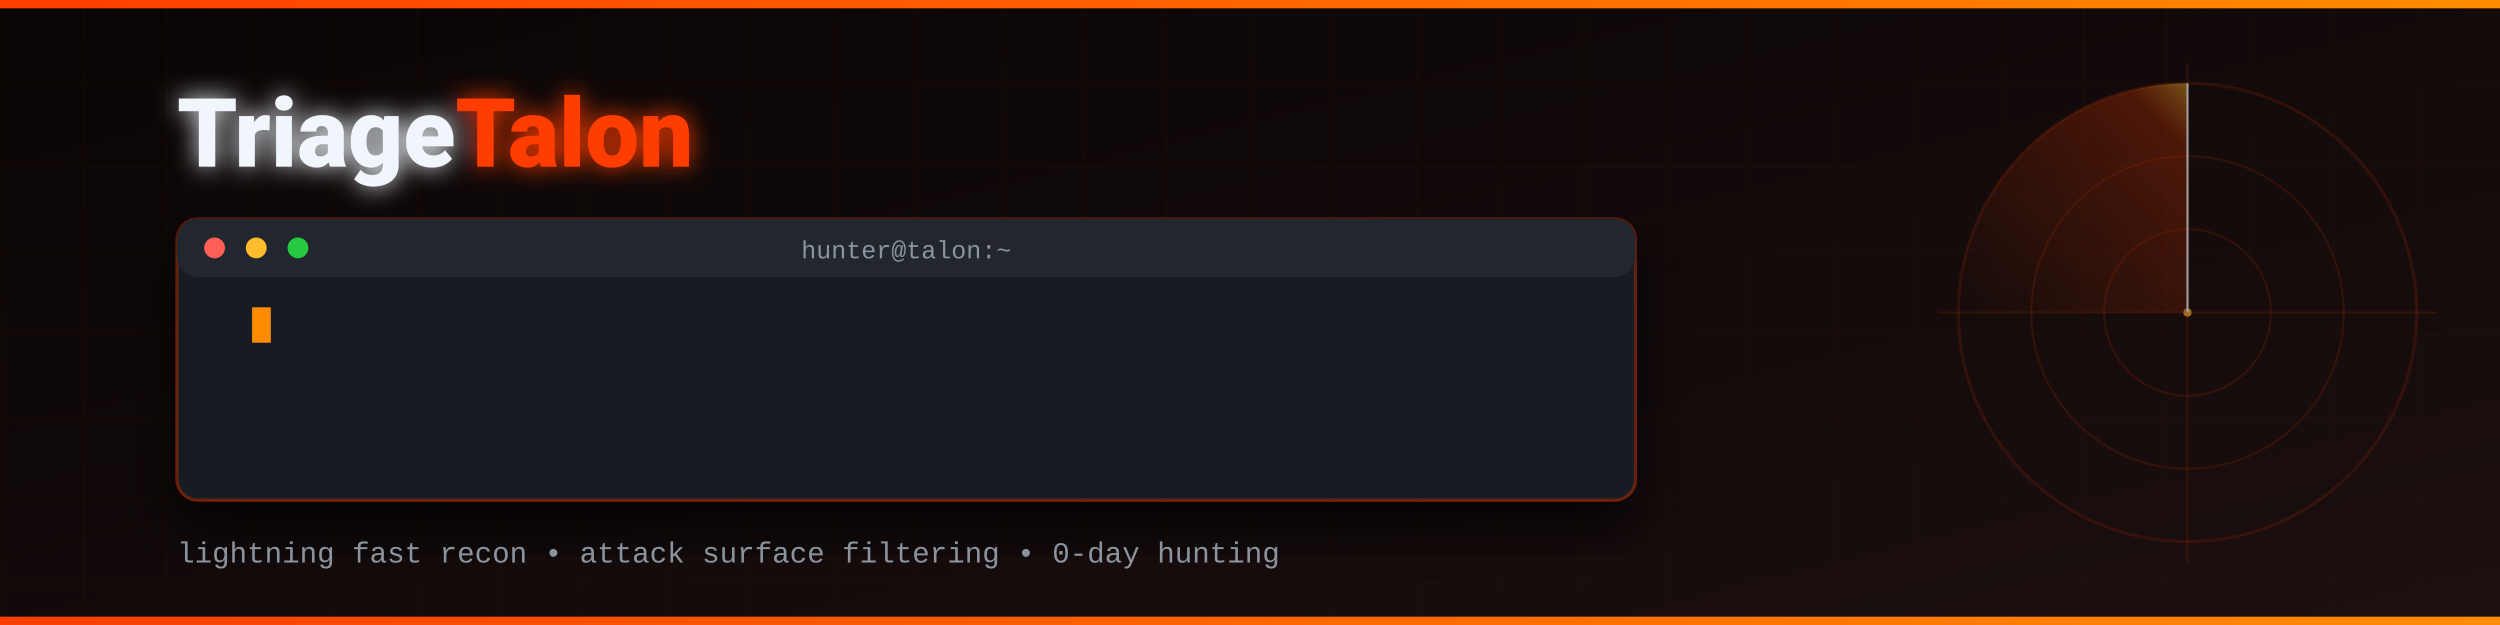
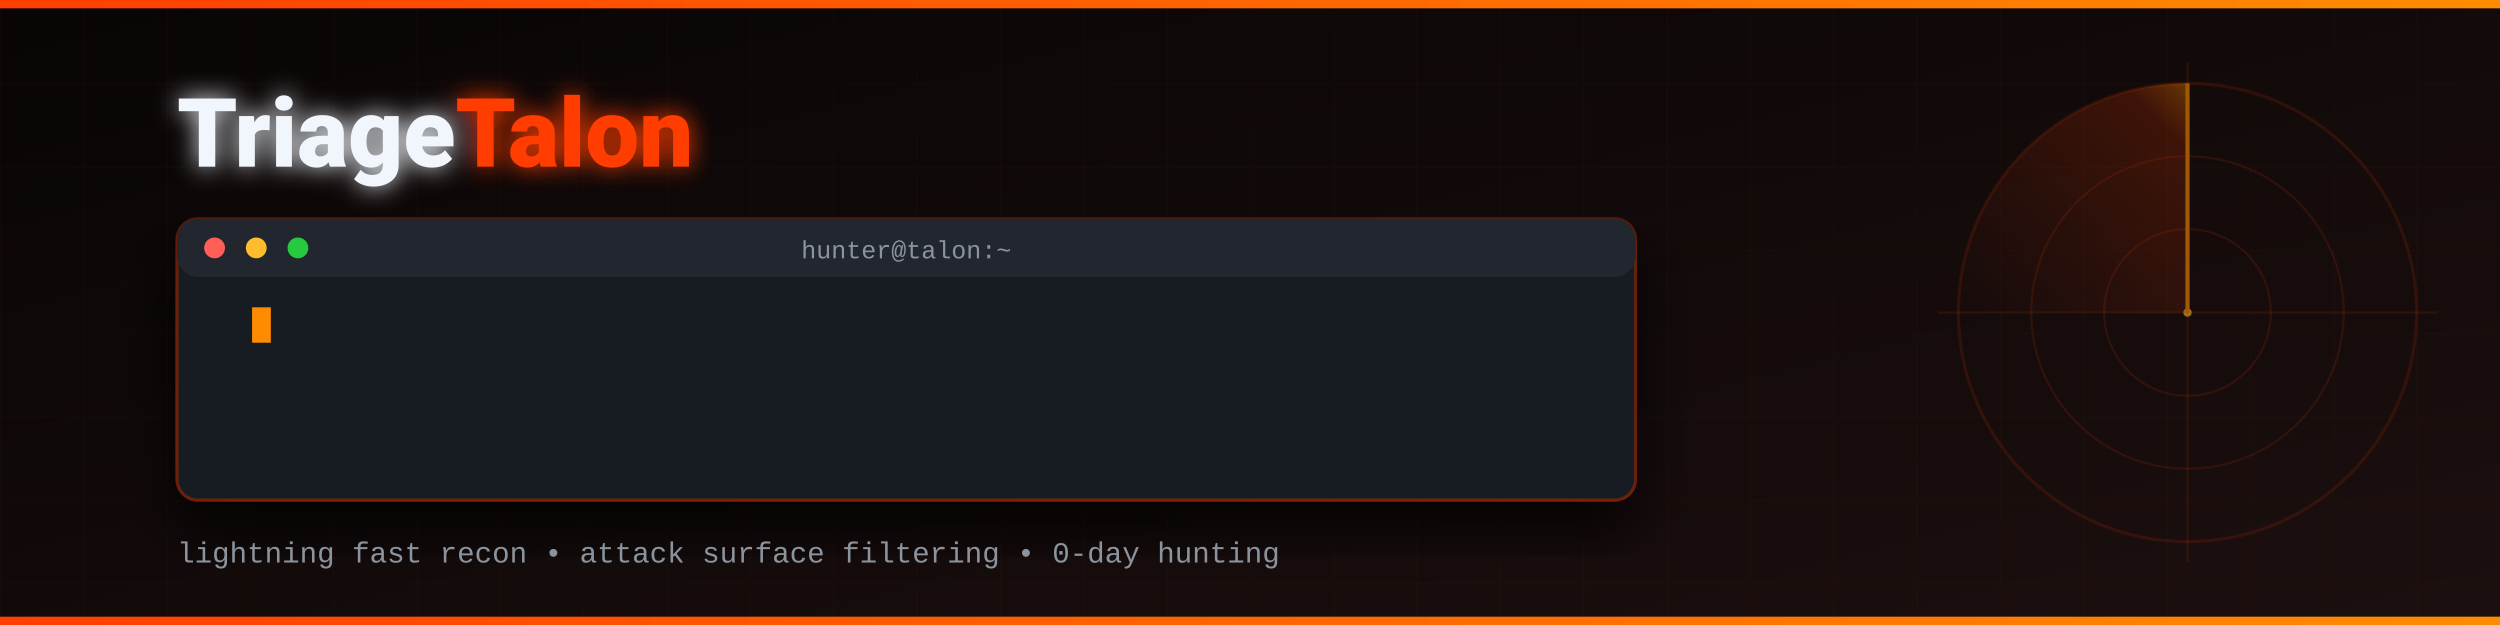
<svg xmlns="http://www.w3.org/2000/svg" viewBox="0 0 1200 300">
  <defs>
    <style>
      .font-mono { font-family: Consolas, 'Fira Code', 'JetBrains Mono', Menlo, Monaco, 'Courier New', monospace; }
      .font-sans { font-family: system-ui, -apple-system, BlinkMacSystemFont, 'Segoe UI', Roboto, Oxygen, Ubuntu, Cantarell, 'Open Sans', 'Helvetica Neue', sans-serif; }
    </style>
    <linearGradient id="bg" x1="0%" y1="0%" x2="100%" y2="100%">
      <stop offset="0%" stop-color="#090505" />
      <stop offset="100%" stop-color="#1c0f0f" />
    </linearGradient>
    <linearGradient id="accent" x1="0%" y1="0%" x2="100%" y2="0%">
      <stop offset="0%" stop-color="#ff3e00" />
      <stop offset="100%" stop-color="#ff8c00" />
    </linearGradient>
    <pattern id="grid" width="40" height="40" patternUnits="userSpaceOnUse">
      <path d="M 40 0 L 0 0 0 40" fill="none" stroke="#ff3e00" stroke-width="0.5" opacity="0.05" />
      <animateTransform attributeName="patternTransform" type="translate" values="0 0; 0 40" dur="3s" repeatCount="indefinite" />
    </pattern>
    <filter id="glow" x="-50%" y="-50%" width="200%" height="200%">
      <feGaussianBlur stdDeviation="6" result="blur" />
      <feMerge>
        <feMergeNode in="blur" />
        <feMergeNode in="SourceGraphic" />
      </feMerge>
    </filter>
    <filter id="drop-shadow" x="-10%" y="-10%" width="130%" height="130%">
      <feDropShadow dx="0" dy="15" stdDeviation="15" flood-color="#000000" flood-opacity="0.8" />
    </filter>
    <clipPath id="typewriter">
      <rect x="18" y="40" width="0" height="20">
        <animate attributeName="width" values="0; 260" dur="1s" begin="0.5s" fill="freeze" />
      </rect>
    </clipPath>
    <clipPath id="radar-clip">
      <circle cx="1050" cy="150" r="120" />
    </clipPath>
    <linearGradient id="radarSweep" x1="100%" y1="0%" x2="0%" y2="100%">
-       <stop offset="0%" stop-color="#ffbd2e" stop-opacity="0.7" />
-       <stop offset="15%" stop-color="#ff3e00" stop-opacity="0.4" />
+       <stop offset="0%" stop-color="#ff8c00" stop-opacity="0.6" />
+       <stop offset="15%" stop-color="#ff3e00" stop-opacity="0.3" />
      <stop offset="100%" stop-color="#ff3e00" stop-opacity="0.0" />
    </linearGradient>
  </defs>
  <rect width="1200" height="300" fill="url(#bg)" />
  <rect width="1200" height="300" fill="url(#grid)" />
  <rect x="0" y="0" width="1200" height="4" fill="url(#accent)" />
  <g opacity="0.6" clip-path="url(#radar-clip)">
    <circle cx="1050" cy="150" r="110" fill="none" stroke="#ff3e00" stroke-width="1.5" opacity="0.2" />
    <circle cx="1050" cy="150" r="75" fill="none" stroke="#ff3e00" stroke-width="1" opacity="0.2" />
    <circle cx="1050" cy="150" r="40" fill="none" stroke="#ff3e00" stroke-width="1" opacity="0.2" />
    <circle cx="1050" cy="150" r="2" fill="#ffbd2e" />
    <line x1="1050" y1="30" x2="1050" y2="270" stroke="#ff3e00" stroke-width="1" opacity="0.2" />
    <line x1="930" y1="150" x2="1170" y2="150" stroke="#ff3e00" stroke-width="1" opacity="0.2" />
    <g transform="translate(1050, 150)">
      <g>
        <path d="M 0 0 L 0 -110 A 110 110 0 0 0 -110 0 Z" fill="url(#radarSweep)" />
-         <line x1="0" y1="0" x2="0" y2="-110" stroke="#ffbd2e" stroke-width="2.5" filter="url(#glow)" />
-         <line x1="0" y1="0" x2="0" y2="-110" stroke="#ffffff" stroke-width="1" />
-         <animateTransform attributeName="transform" type="rotate" from="0" to="360" dur="2.5s" repeatCount="indefinite" />
+         <line x1="0" y1="0" x2="0" y2="-110" stroke="#ff8c00" stroke-width="2" />
+         <animateTransform attributeName="transform" type="rotate" from="0" to="360" dur="4s" repeatCount="indefinite" />
      </g>
    </g>
-     <circle cx="1100" cy="110" r="5" fill="#ffbd2e" filter="url(#glow)" opacity="0">
-       <animate attributeName="opacity" values="0; 1; 0" dur="2.5s" begin="0.8s" repeatCount="indefinite" />
+     <circle cx="1100" cy="110" r="5" fill="#ffbd2e" opacity="0">
+       <animate attributeName="opacity" values="0; 1; 0" keyTimes="0; 0.02; 1" dur="4s" begin="0.57s" repeatCount="indefinite" />
    </circle>
    <circle cx="1100" cy="110" r="2" fill="#ffffff" opacity="0">
-       <animate attributeName="opacity" values="0; 1; 0" dur="2.5s" begin="0.8s" repeatCount="indefinite" />
+       <animate attributeName="opacity" values="0; 1; 0" keyTimes="0; 0.02; 1" dur="4s" begin="0.57s" repeatCount="indefinite" />
    </circle>
-     <circle cx="1010" cy="200" r="5" fill="#ff3e00" filter="url(#glow)" opacity="0">
-       <animate attributeName="opacity" values="0; 1; 0" dur="2.5s" begin="1.6s" repeatCount="indefinite" />
+     <circle cx="1010" cy="200" r="5" fill="#ff3e00" opacity="0">
+       <animate attributeName="opacity" values="0; 1; 0" keyTimes="0; 0.02; 1" dur="4s" begin="2.43s" repeatCount="indefinite" />
    </circle>
  </g>
  <g transform="translate(85,105)" filter="url(#drop-shadow)">
    <rect x="0" y="0" width="700" height="135" rx="10" fill="#161b22" stroke="#ff3e00" stroke-opacity="0.3" stroke-width="1.5" />
    <rect x="0" y="0" width="700" height="28" rx="10" fill="#21262d" />
    <circle cx="18" cy="14" r="5" fill="#ff5f56" />
    <circle cx="38" cy="14" r="5" fill="#ffbd2e" />
    <circle cx="58" cy="14" r="5" fill="#27c93f" />
    <text x="350" y="19" class="font-mono" font-size="12" fill="#8b949e" text-anchor="middle">hunter@talon:~</text>
    <g clip-path="url(#typewriter)">
      <text x="18" y="55" class="font-mono" font-size="15" fill="#ff8c00">$ python recon.py -l scopes.txt</text>
    </g>
    <text x="18" y="55" class="font-mono" font-size="15" fill="#ff8c00">
      <animate attributeName="opacity" values="1; 0; 1" dur="0.8s" repeatCount="indefinite" />
      <animate attributeName="x" values="18; 290" dur="1s" begin="0.5s" fill="freeze" />
      █
    </text>
    <text x="18" y="78" class="font-mono" font-size="13" fill="#8b949e" opacity="0">
      <animate attributeName="opacity" from="0" to="1" dur="0.1s" begin="2s" fill="freeze" />
      [*] Scanning: tesla.com
    </text>
    <text x="18" y="98" class="font-mono" font-size="13" fill="#8b949e" opacity="0">
      <animate attributeName="opacity" from="0" to="1" dur="0.1s" begin="3s" fill="freeze" />
         ↳ Grade: F | Subdomains: 142
    </text>
    <text x="18" y="118" class="font-mono" font-size="13" fill="#ff3e00" opacity="0">
      <animate attributeName="opacity" from="0" to="1" dur="0.1s" begin="4s" fill="freeze" />
         ↳ [!] POTENTIAL TARGET: Weak security headers detected!
    </text>
  </g>
  <g transform="translate(85,80)">
    <text x="0" y="0" class="font-sans" font-size="46" font-weight="800" fill="#f0f6fc" filter="url(#glow)">Triage<tspan fill="#ff3e00">Talon</tspan>
    </text>
  </g>
  <text x="85" y="270" class="font-mono" font-size="14" fill="#8b949e">lightning fast recon • attack surface filtering • 0-day hunting</text>
  <rect x="0" y="296" width="1200" height="4" fill="url(#accent)" />
</svg>
